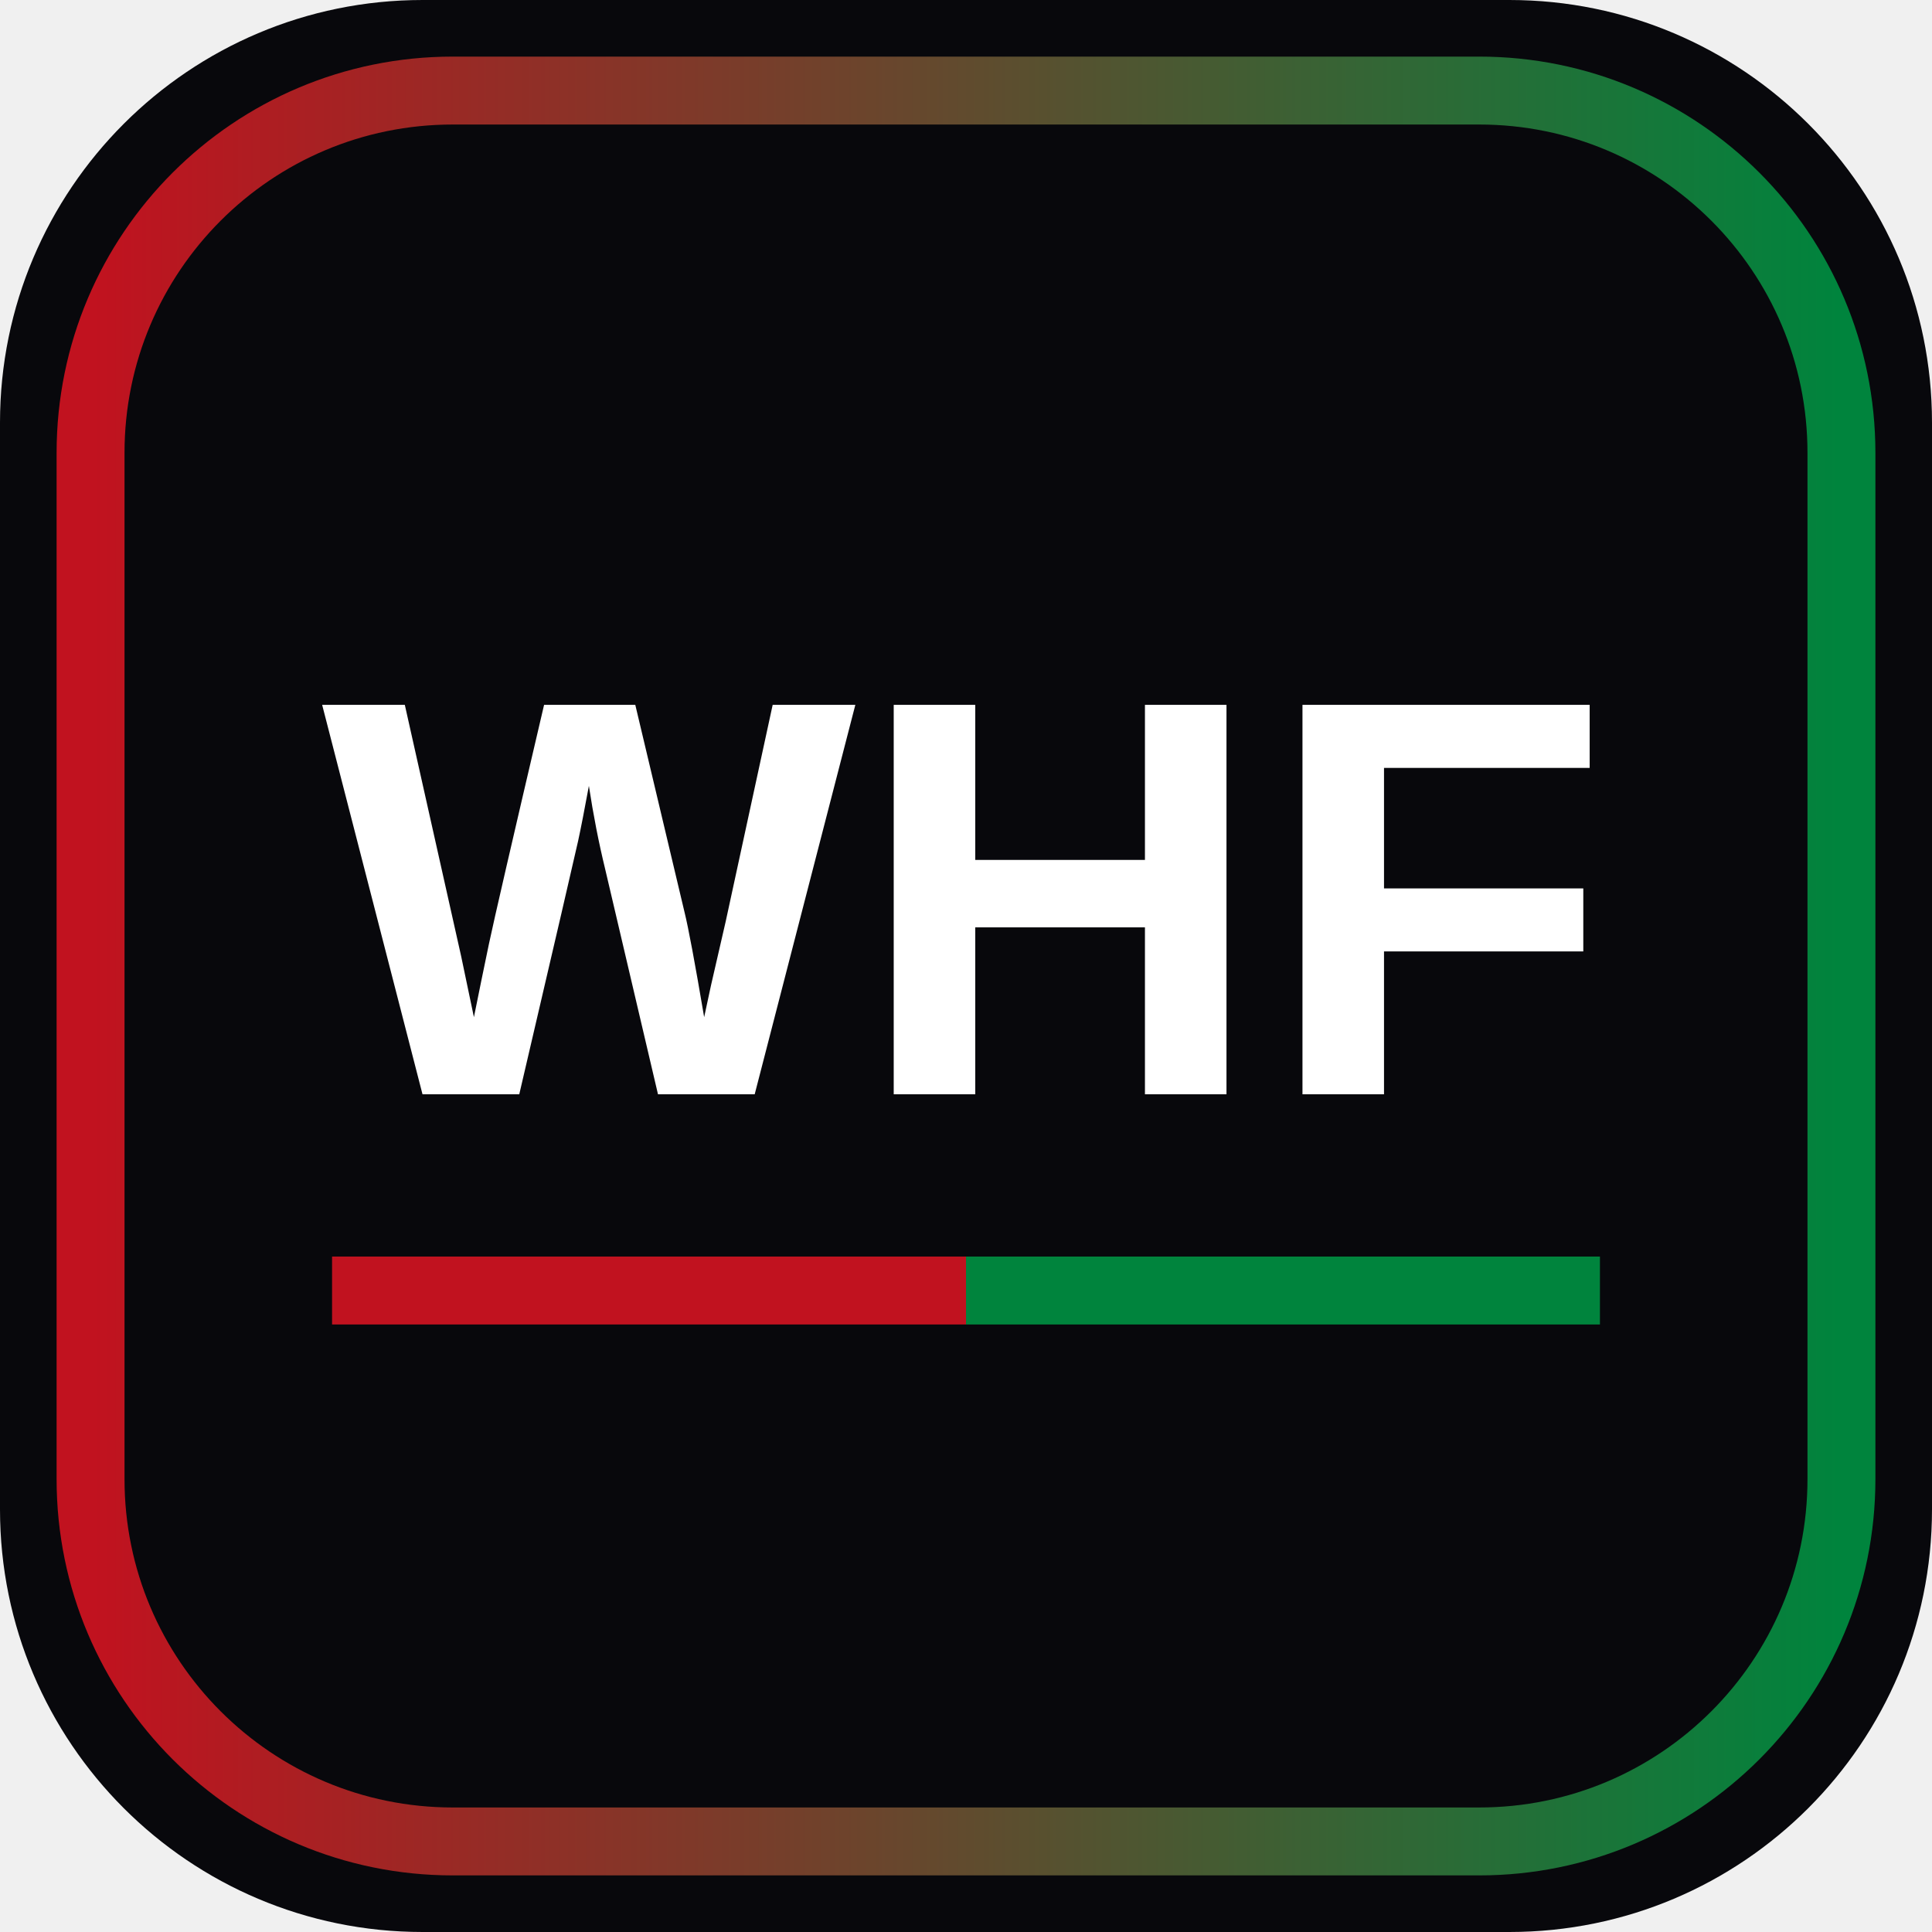
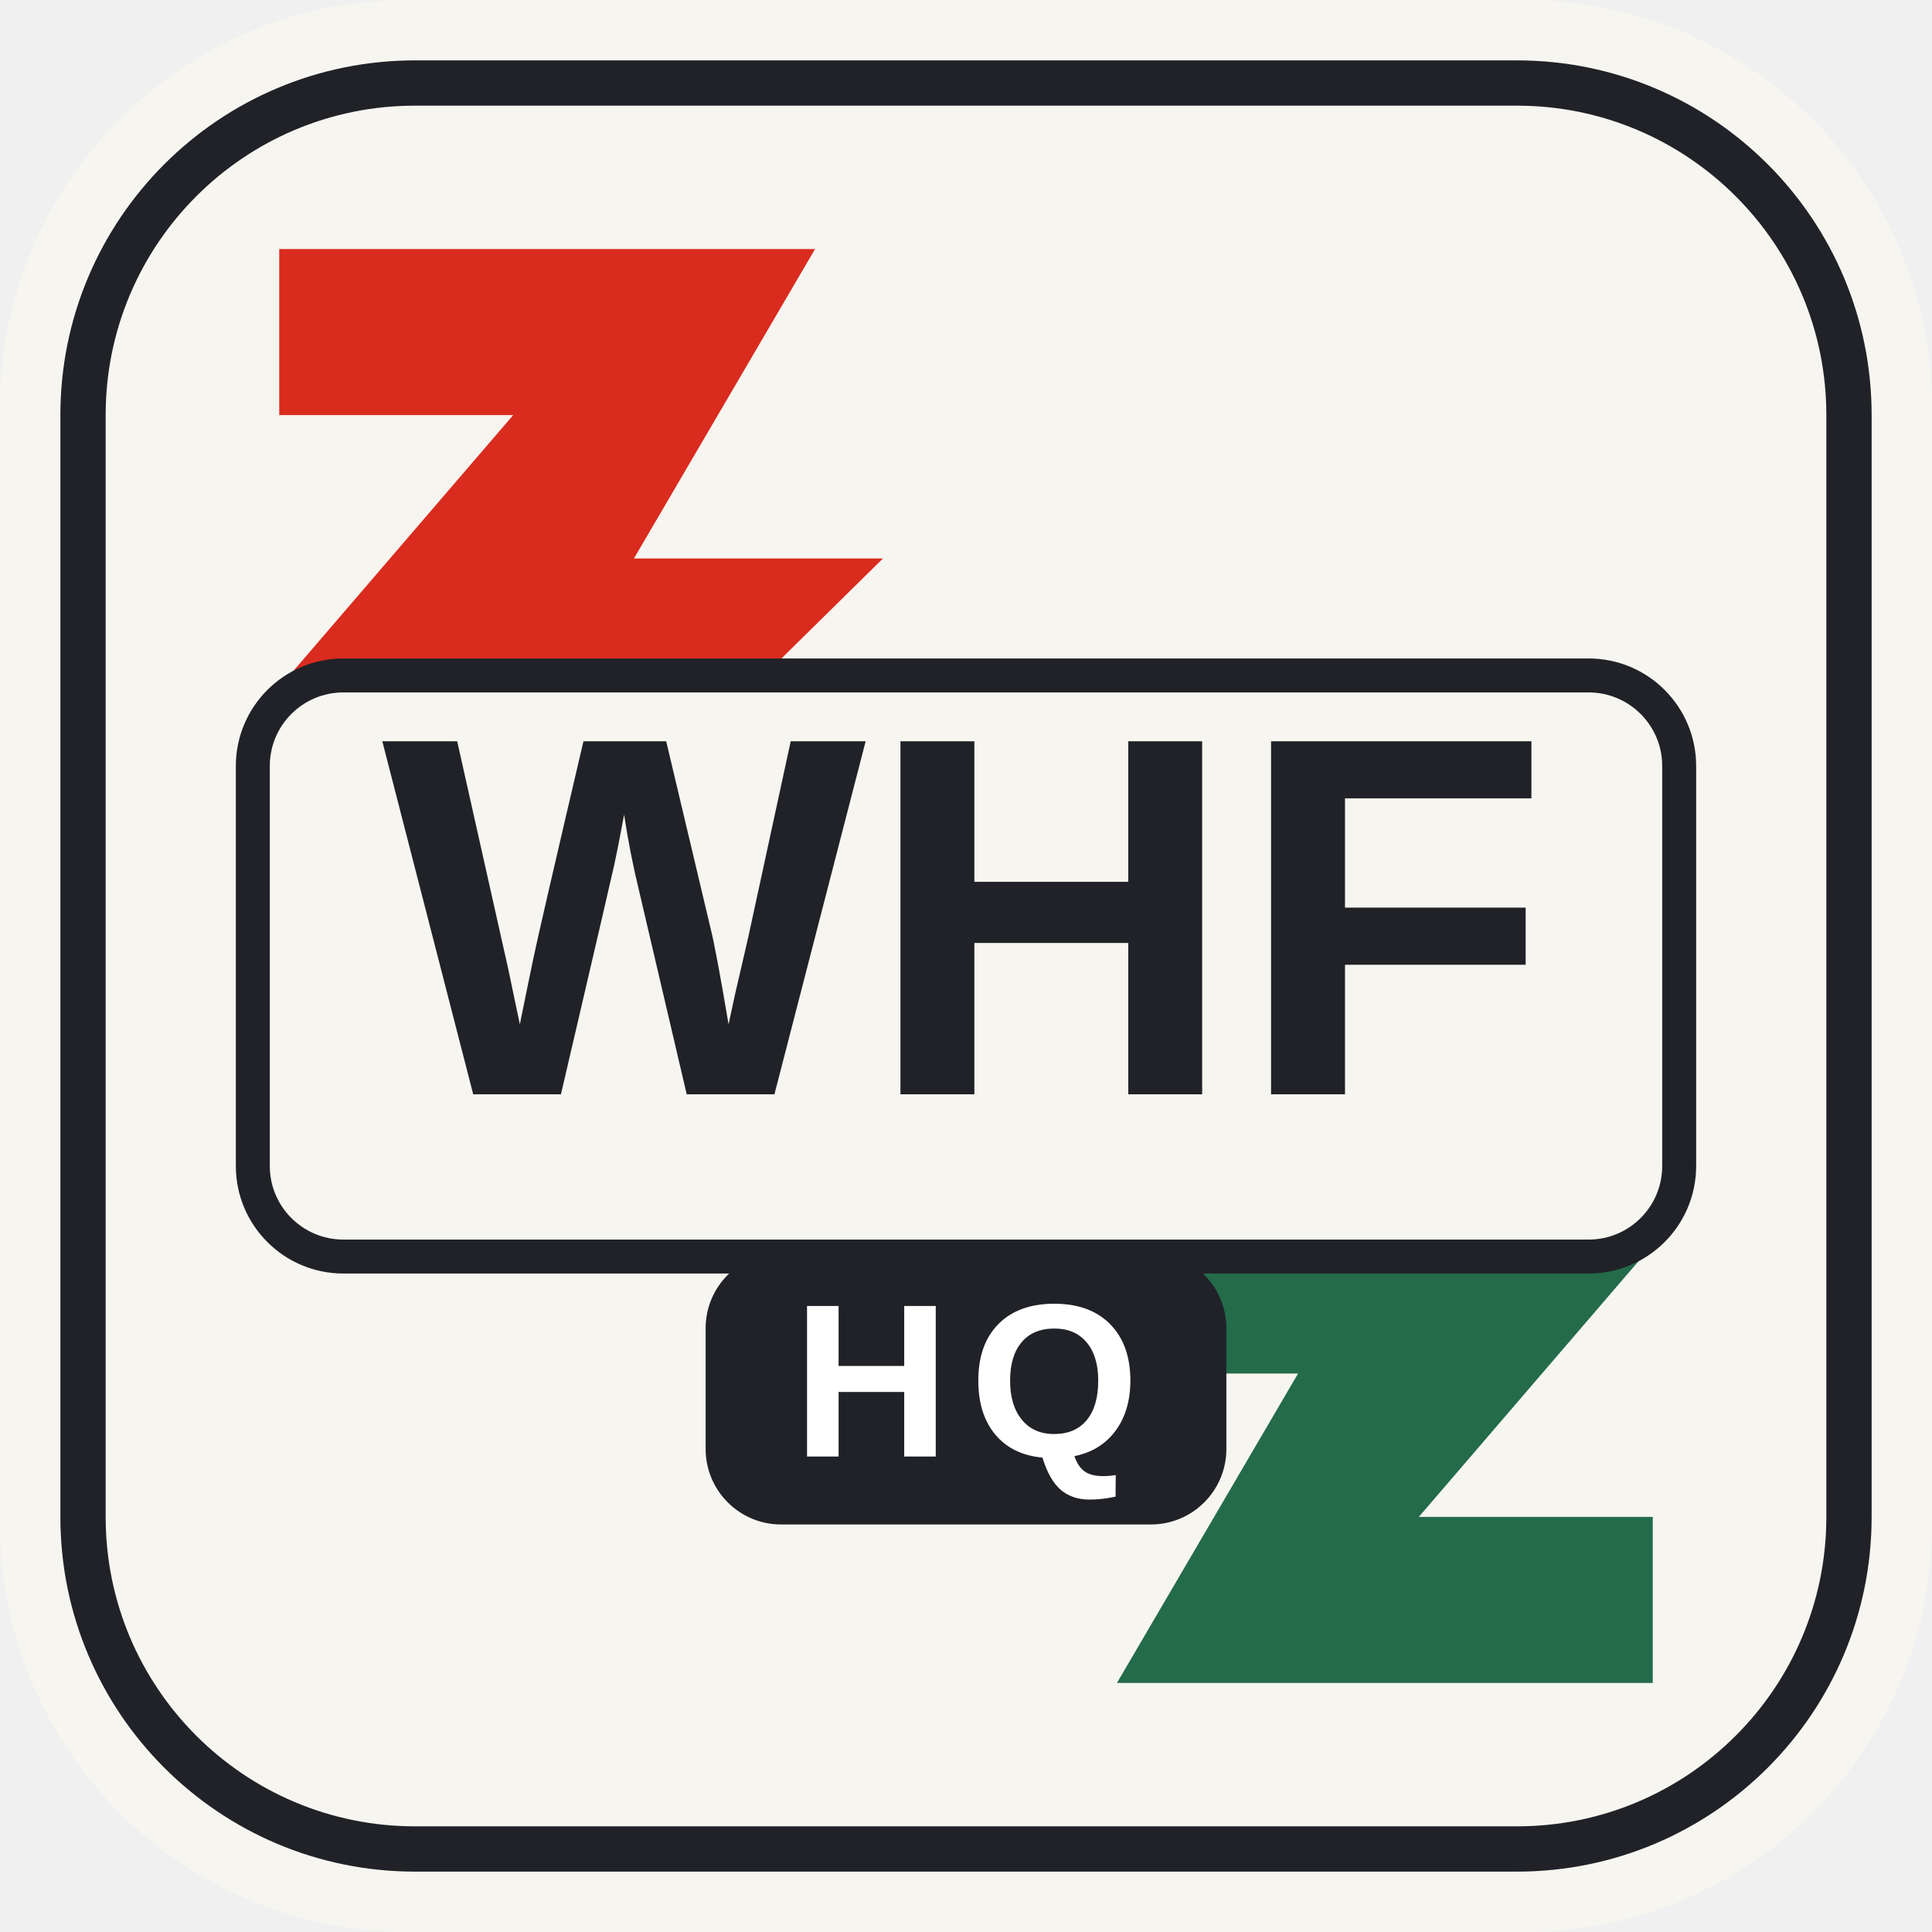
<svg xmlns="http://www.w3.org/2000/svg" viewBox="0 0 512 512">
-   <defs>
-     <linearGradient id="g" x1="0" x2="1">
-       <stop stop-color="#c1121f" />
-       <stop offset="1" stop-color="#00843d" />
-     </linearGradient>
-   </defs>
-   <rect width="512" height="512" rx="112" fill="#08080c" />
-   <rect x="24" y="24" width="464" height="464" rx="96" fill="none" stroke="url(#g)" stroke-width="18" />
-   <text x="256" y="290" fill="white" font-family="Arial,Helvetica,sans-serif" font-size="150" font-weight="900" text-anchor="middle">WHF</text>
-   <path d="M88 342h168" stroke="#c1121f" stroke-width="18" />
-   <path d="M256 342h168" stroke="#00843d" stroke-width="18" />
+   <rect width="512" height="512" rx="108" fill="#F7F5EF" />
+   <rect x="22" y="22" width="468" height="468" rx="88" fill="none" stroke="#202228" stroke-width="12" />
+   <path d="M74 66h142l-48 82h66L103 277l42-96H75l61-71H74z" fill="#DA2B1F" />
+   <path d="M438 446H296l48-82h-66l131-129-42 96h70l-61 71h62z" fill="#246B4A" />
+   <rect x="67" y="179" width="378" height="154" rx="24" fill="#F7F5EF" stroke="#202228" stroke-width="9" />
+   <text x="256" y="290" fill="#202228" font-family="Arial Black,Arial,Helvetica,sans-serif" font-size="136" font-weight="900" text-anchor="middle">WHF</text>
+   <rect x="187" y="332" width="138" height="72" rx="20" fill="#202228" />
+   <text x="256" y="386" fill="#fff" font-family="Arial Black,Arial,Helvetica,sans-serif" font-size="58" font-weight="900" letter-spacing="5" text-anchor="middle">HQ</text>
</svg>
